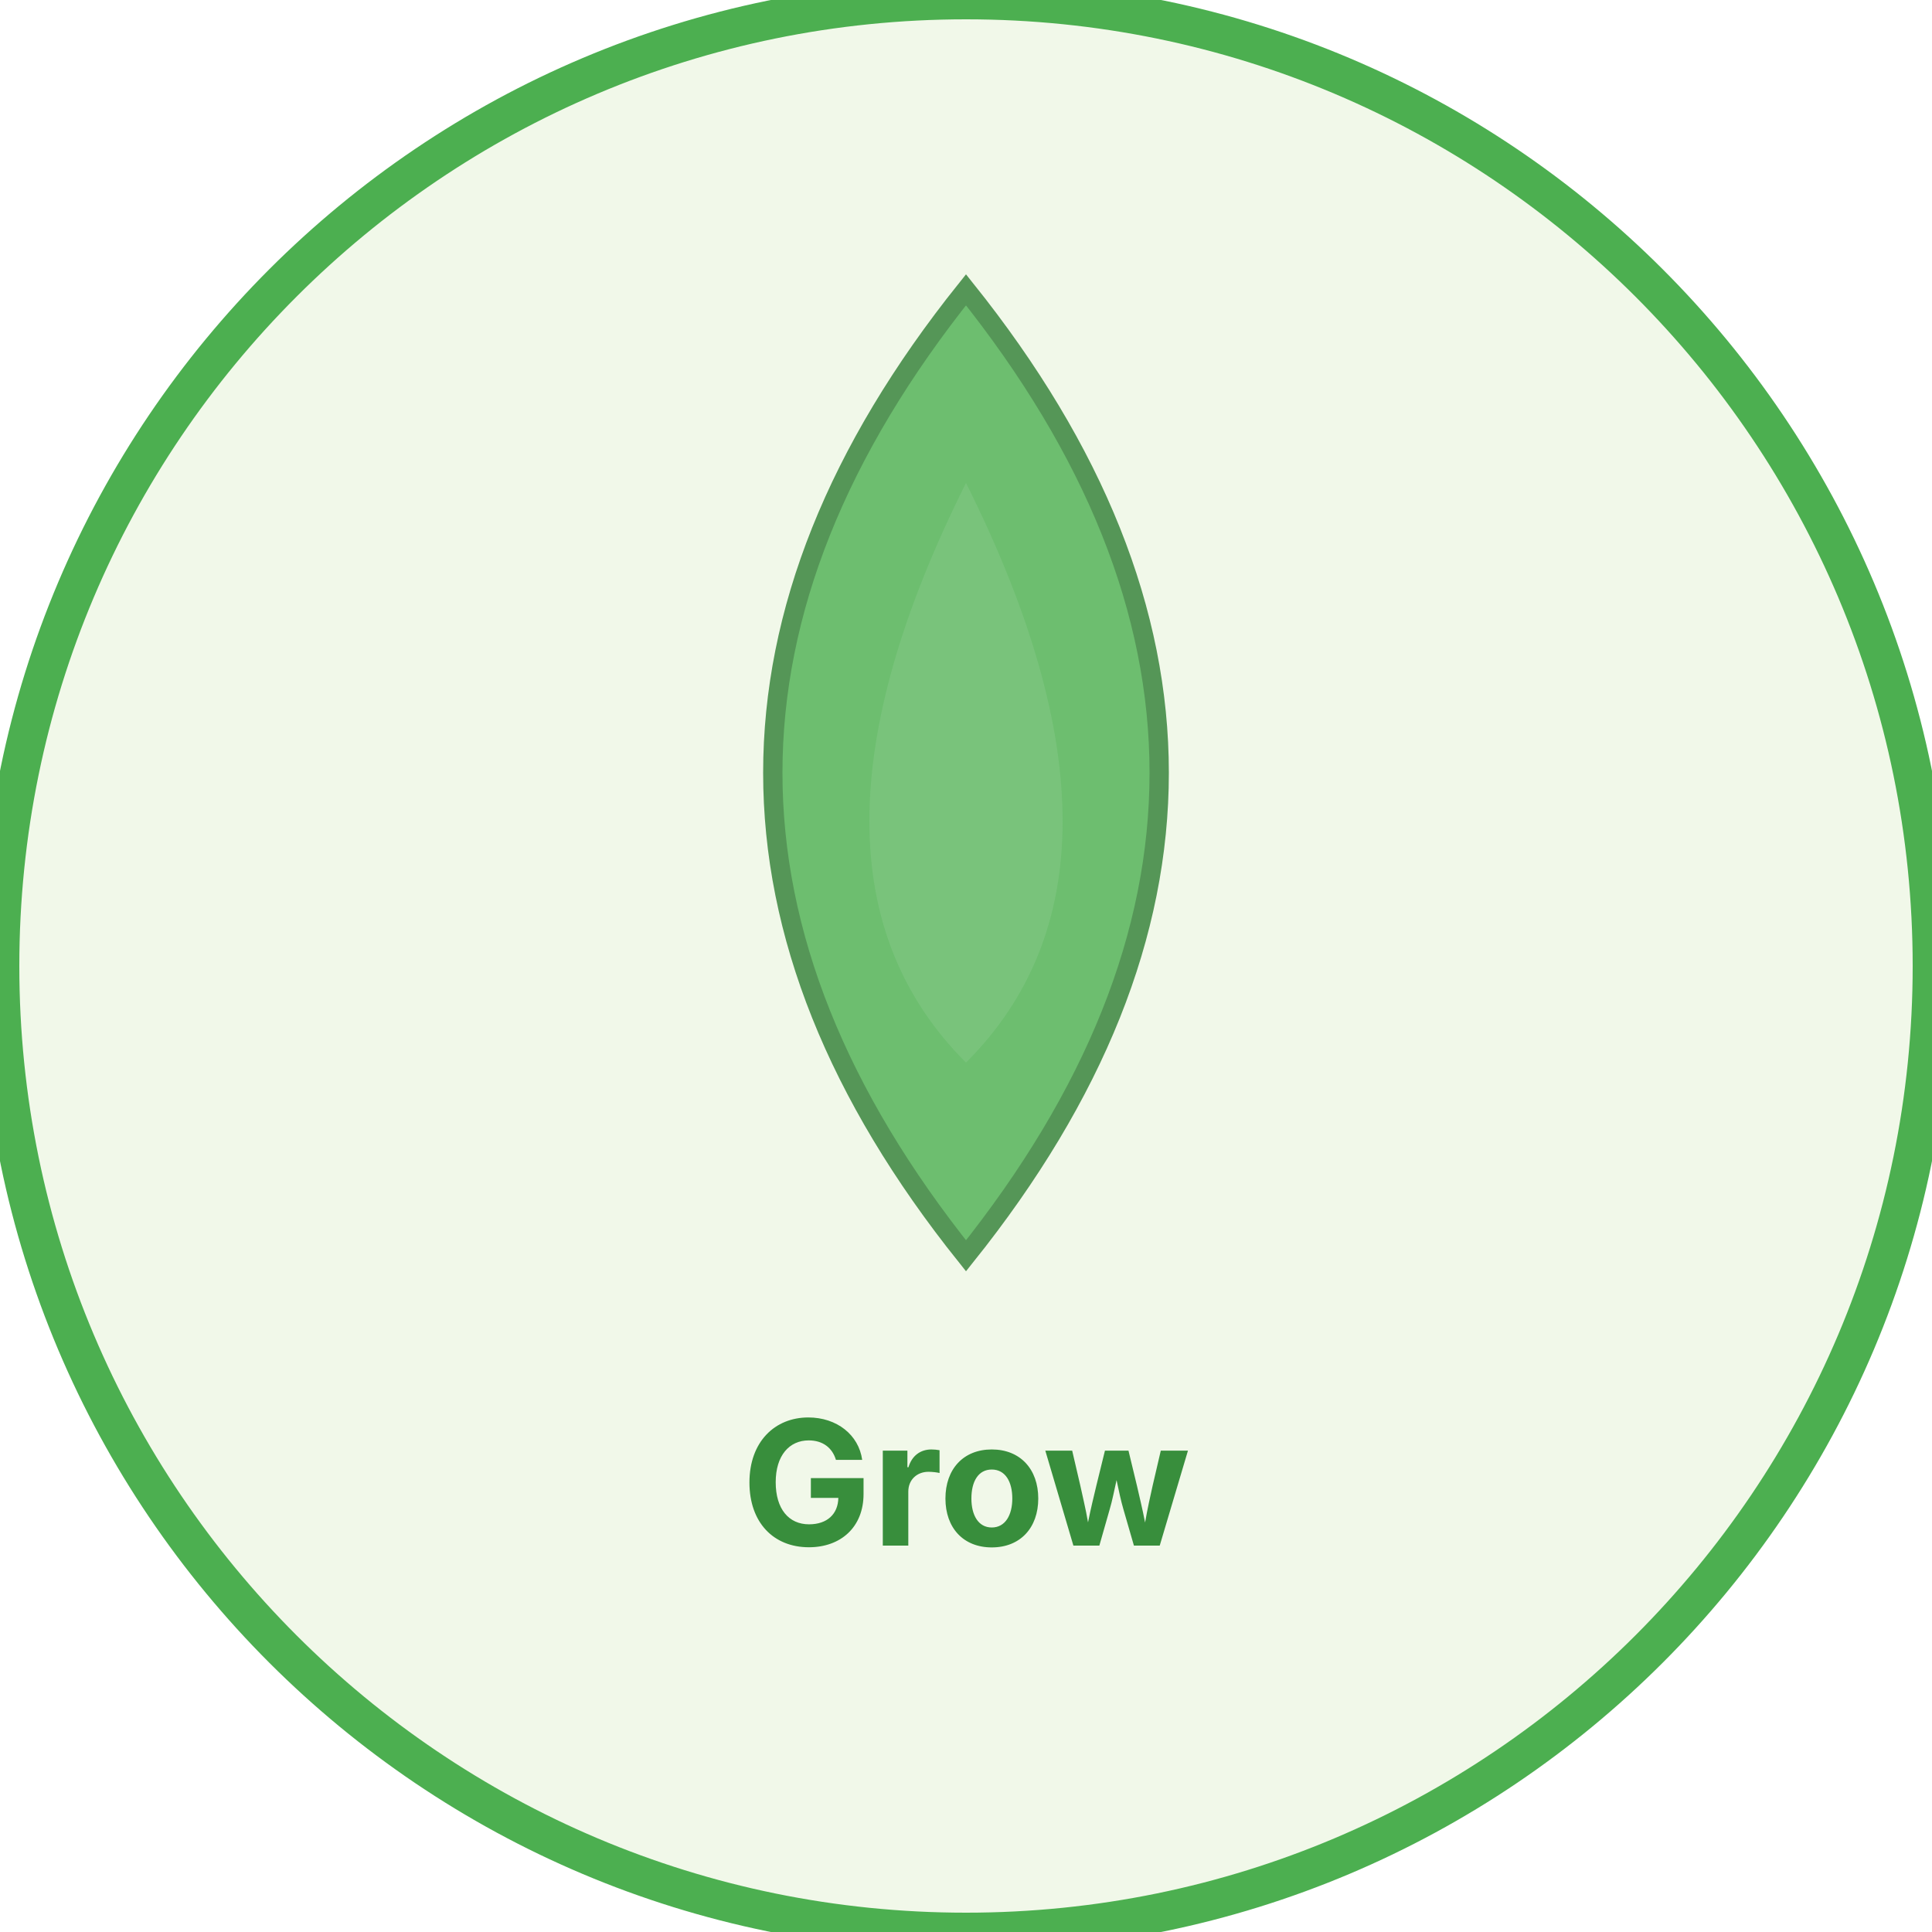
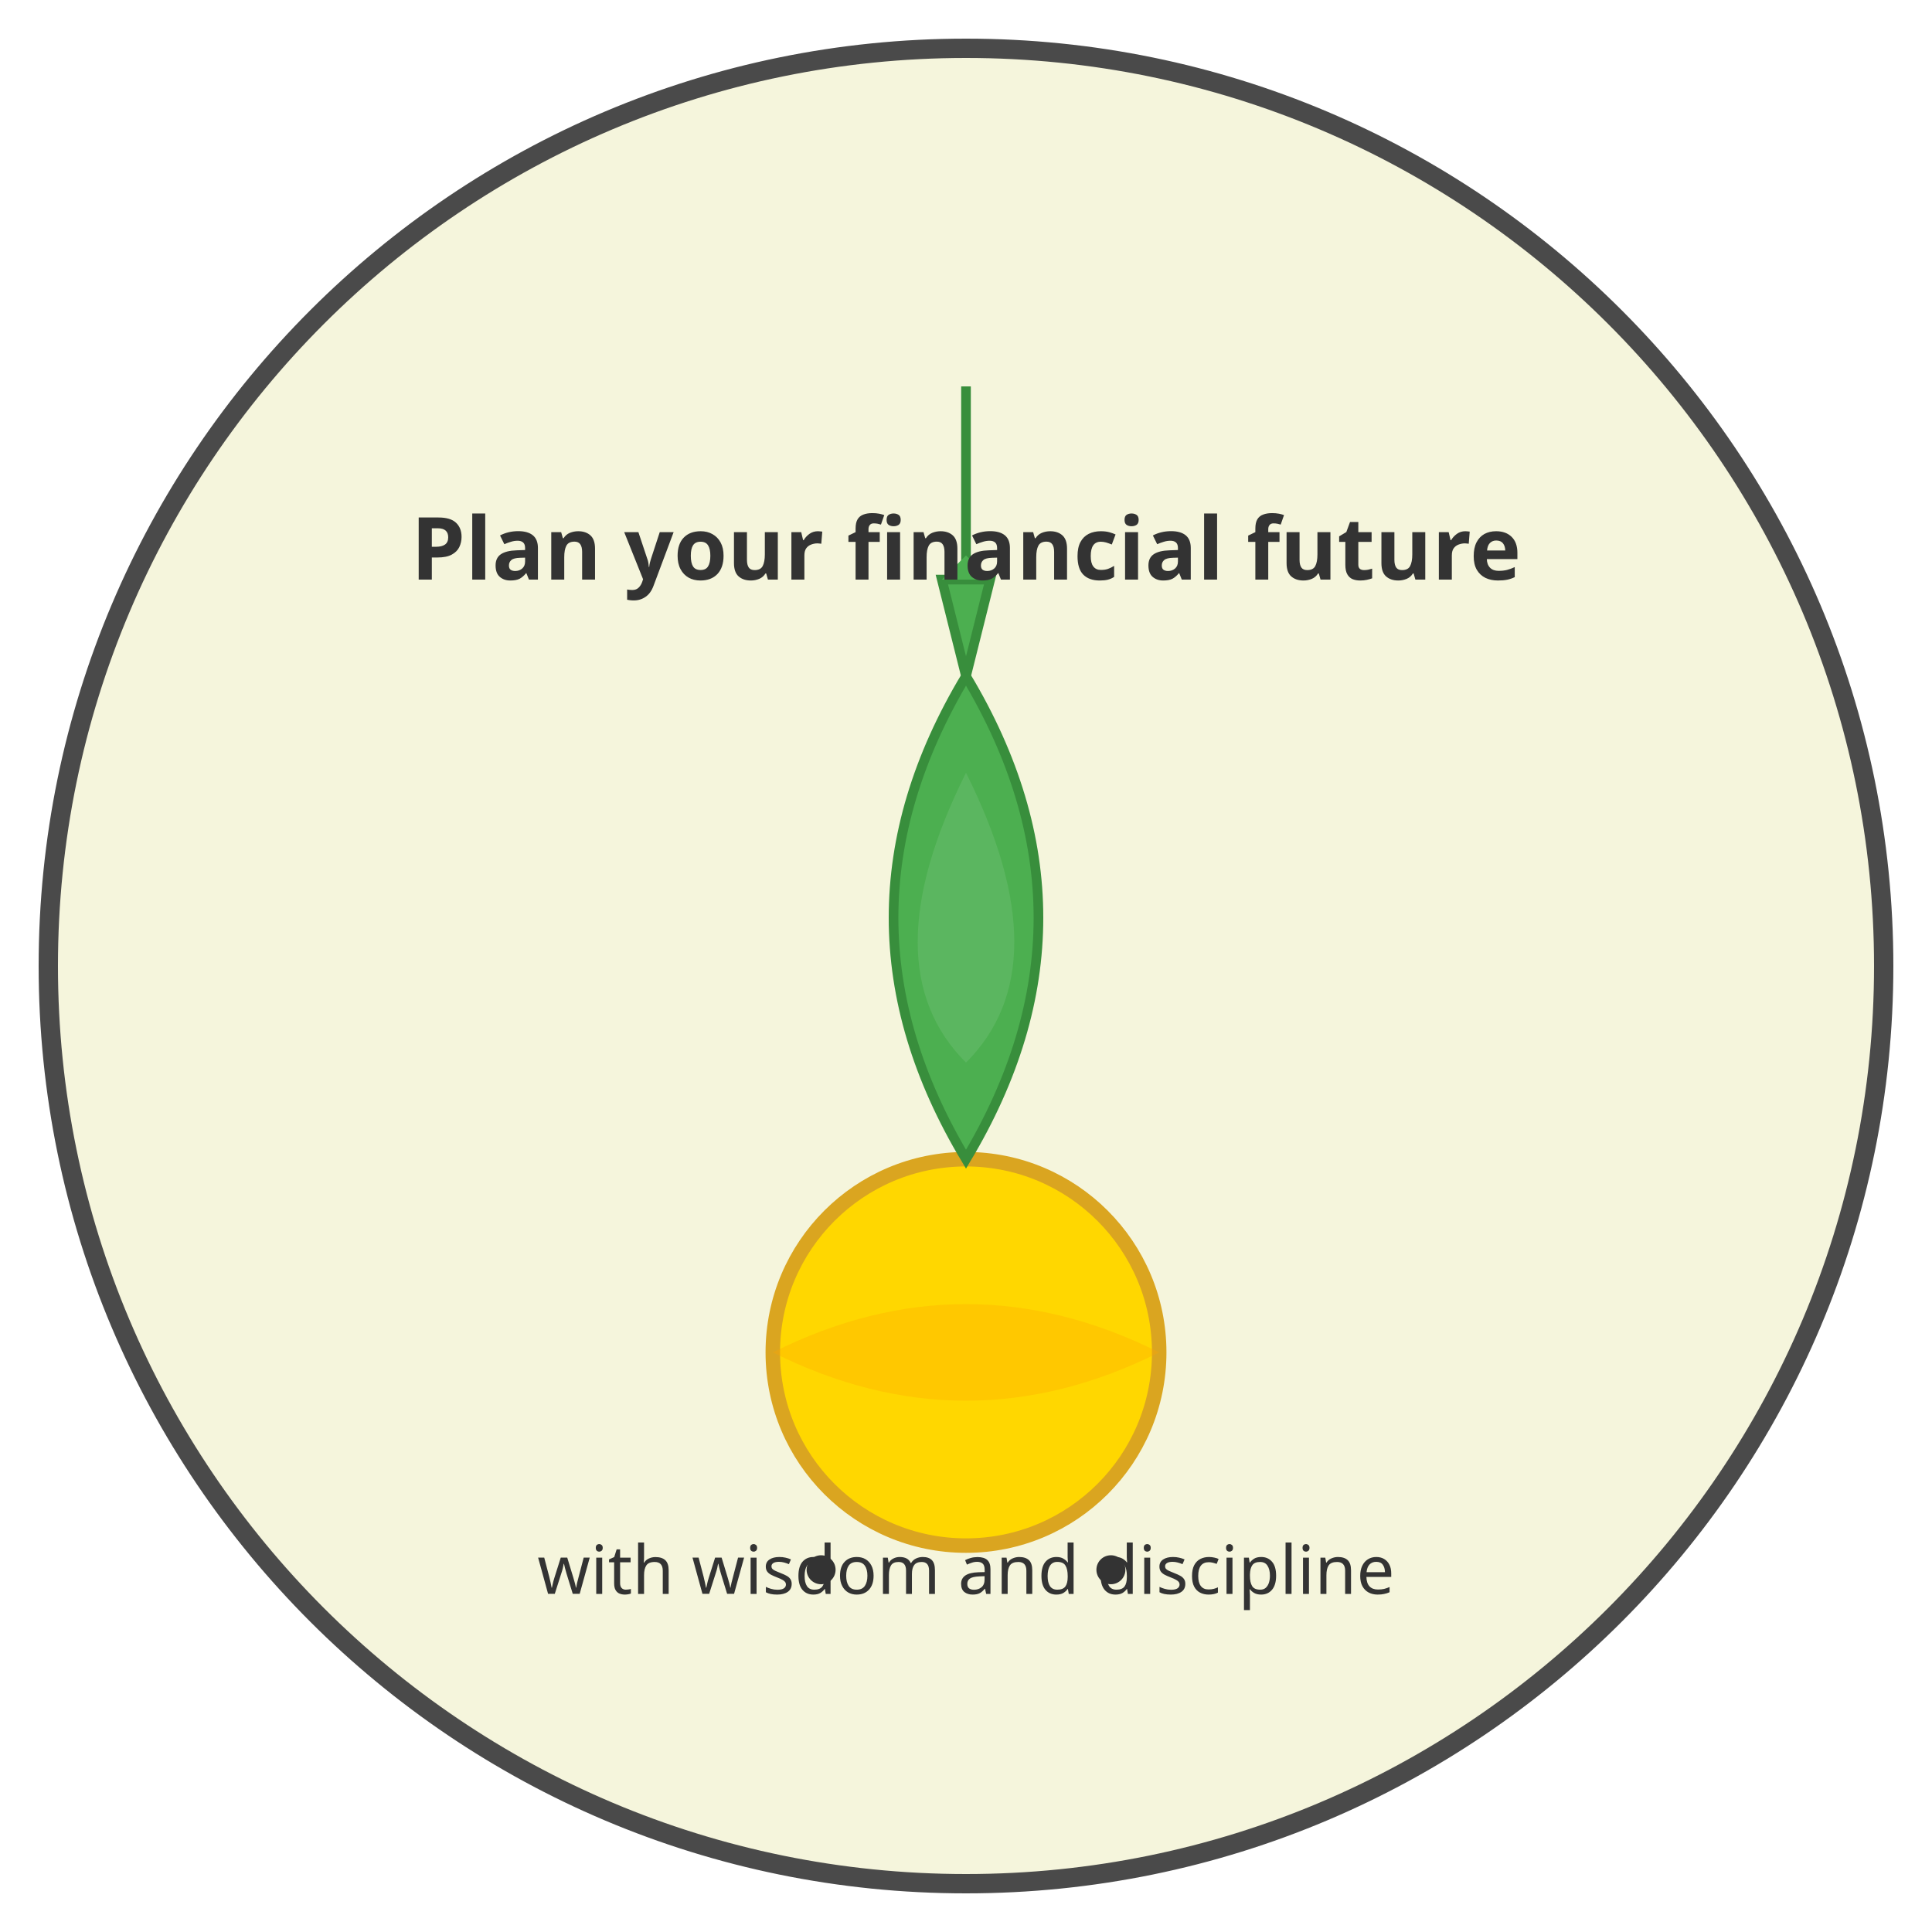
- <svg xmlns="http://www.w3.org/2000/svg" viewBox="0 0 200 200" width="200" height="200">
-   <circle cx="100" cy="100" r="100" fill="#f1f8e9" stroke="#4CAF50" stroke-width="4" />
-   <path d="M100 30 Q 60 80 100 130 Q 140 80 100 30 Z" fill="#4CAF50" stroke="#2E7D32" stroke-width="2" opacity="0.8" />
-   <path d="M100 50 Q 80 90 100 110 Q 120 90 100 50 Z" fill="#81C784" opacity="0.6" />
-   <text x="100" y="160" text-anchor="middle" fill="#388E3C" font-family="system-ui, -apple-system, sans-serif" font-size="18" font-weight="bold">Grow</text>
+ <svg xmlns="http://www.w3.org/2000/svg" viewBox="0 0 400 400" width="200" height="200">
+   <circle cx="200" cy="200" r="190" fill="#F5F5DC" stroke="#4A4A4A" stroke-width="4" />
+   <circle cx="200" cy="280" r="40" fill="#FFD700" stroke="#DAA520" stroke-width="3" />
+   <path d="M160 280 Q200 300 240 280 Q200 260 160 280 Z" fill="#FFA500" opacity="0.3" />
+   <path d="M200 240 Q170 190 200 140 Q230 190 200 240 Z" fill="#4CAF50" stroke="#388E3C" stroke-width="2" />
+   <path d="M200 160 Q180 200 200 220 Q220 200 200 160 Z" fill="#66BB6A" opacity="0.6" />
+   <path d="M200 140 L195 120 L205 120 Z M200 120 L200 80" fill="#4CAF50" stroke="#388E3C" stroke-width="2" />
+   <path d="M195 120 L200 115 L205 120" fill="#4CAF50" />
+   <text x="200" y="120" text-anchor="middle" fill="#333333" font-family="system-ui, sans-serif" font-size="18" font-weight="bold">Plan your financial future</text>
+   <text x="200" y="330" text-anchor="middle" fill="#333333" font-family="system-ui, sans-serif" font-size="14" font-weight="500">with wisdom and discipline</text>
+   <circle cx="170" cy="325" r="3" fill="#333333" />
+   <circle cx="230" cy="325" r="3" fill="#333333" />
</svg>
